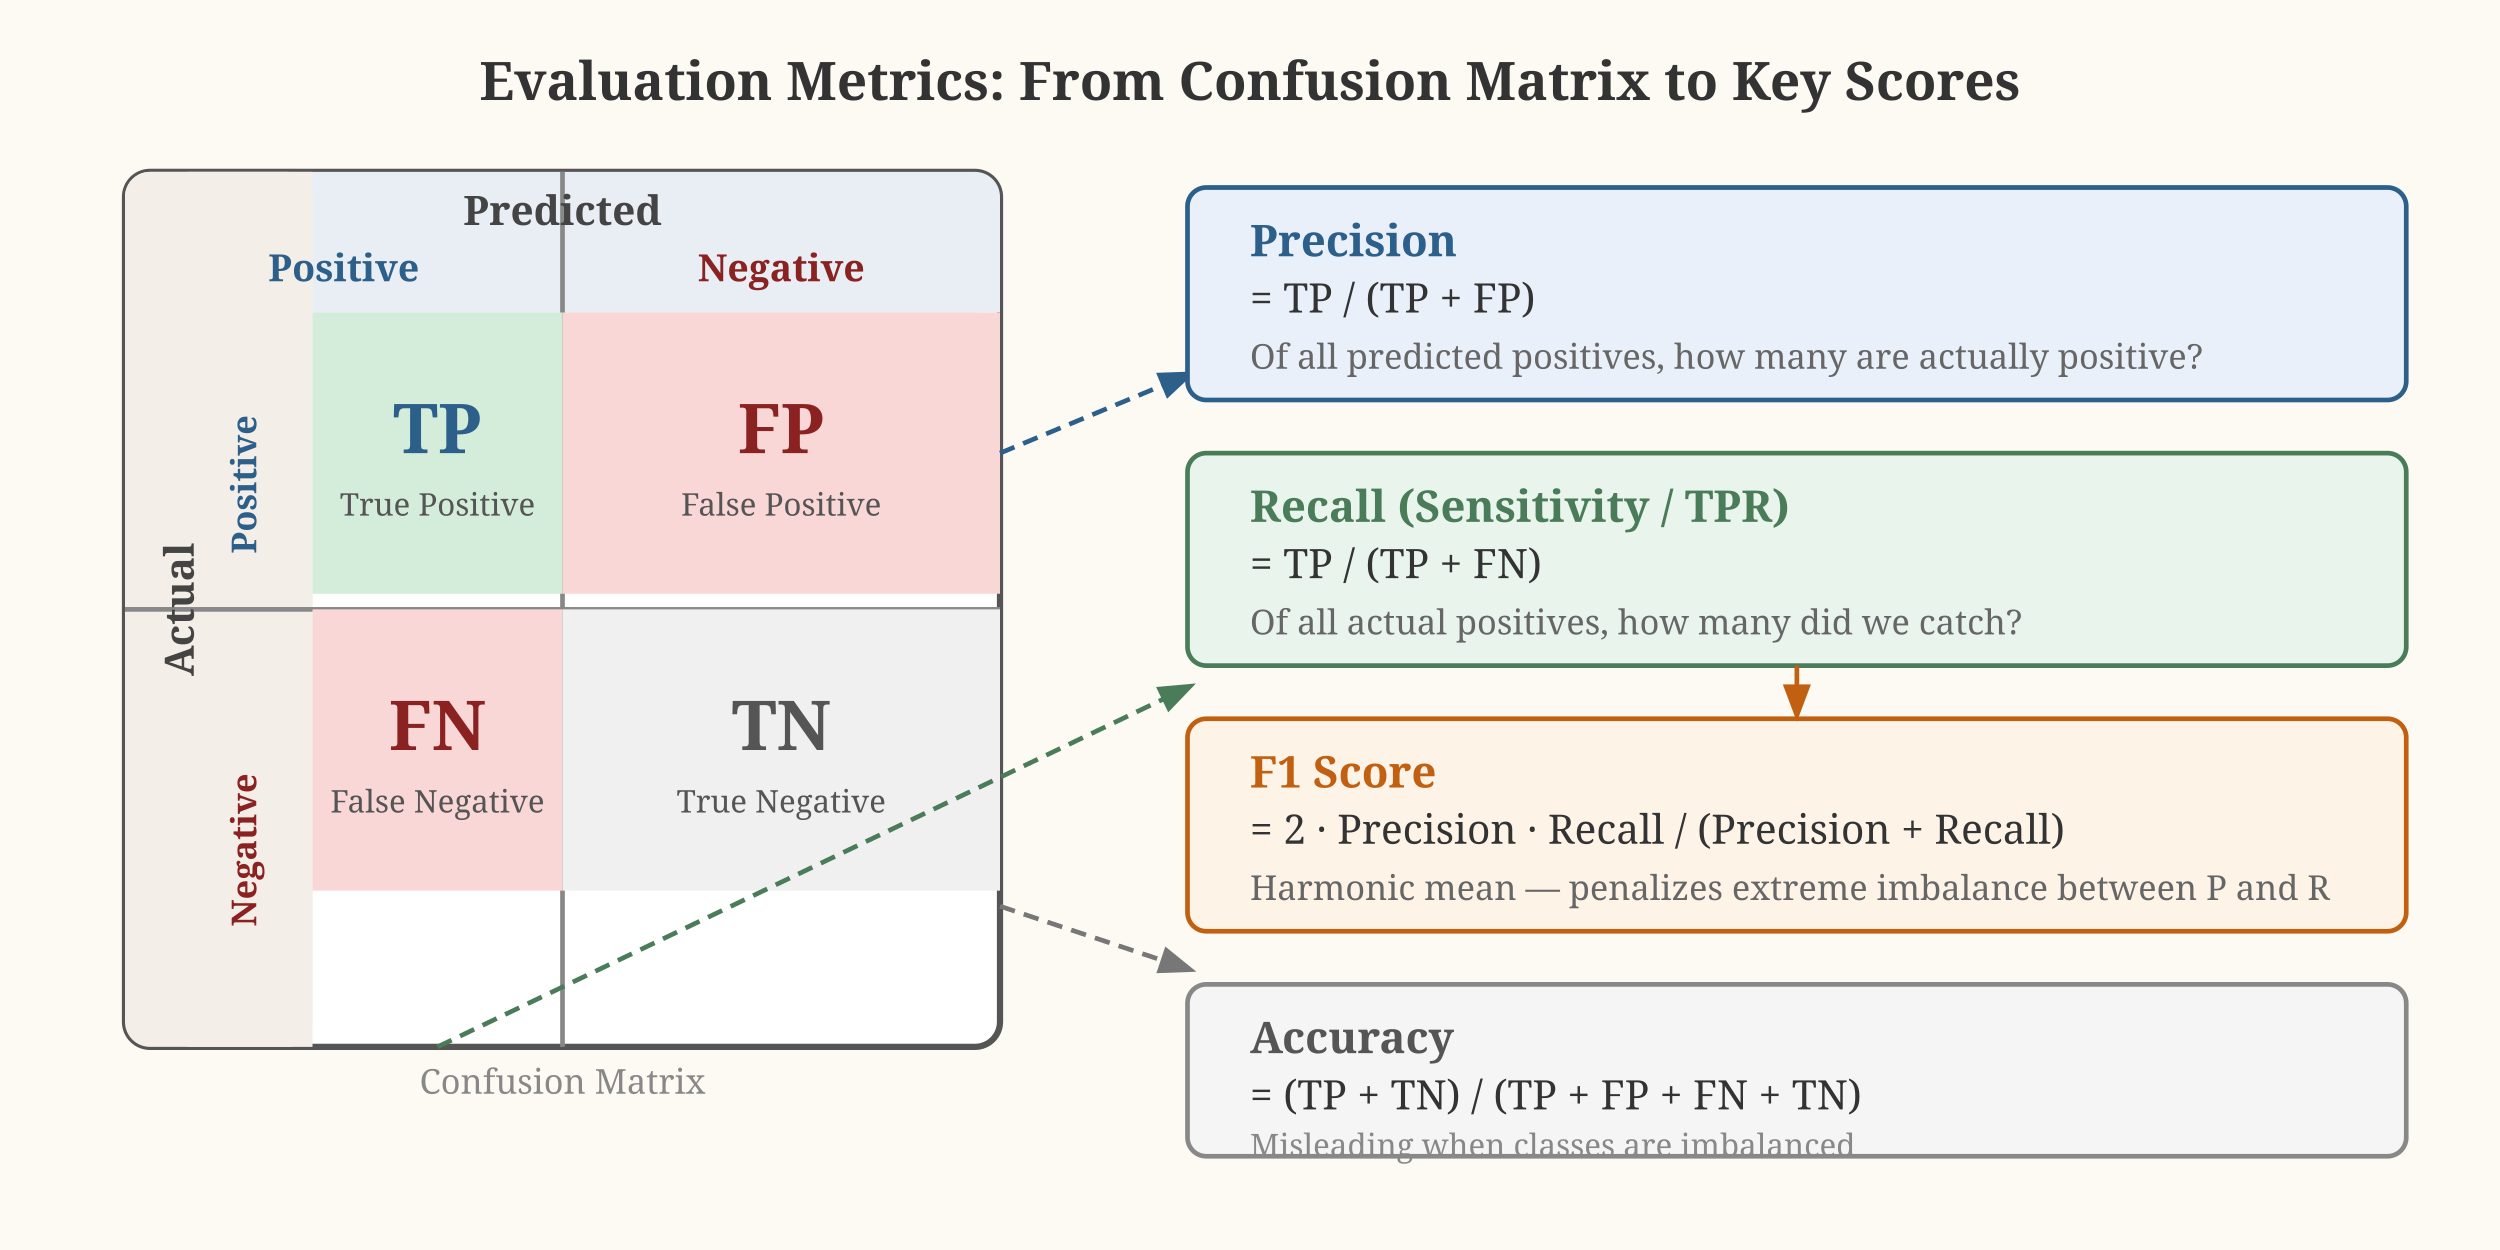
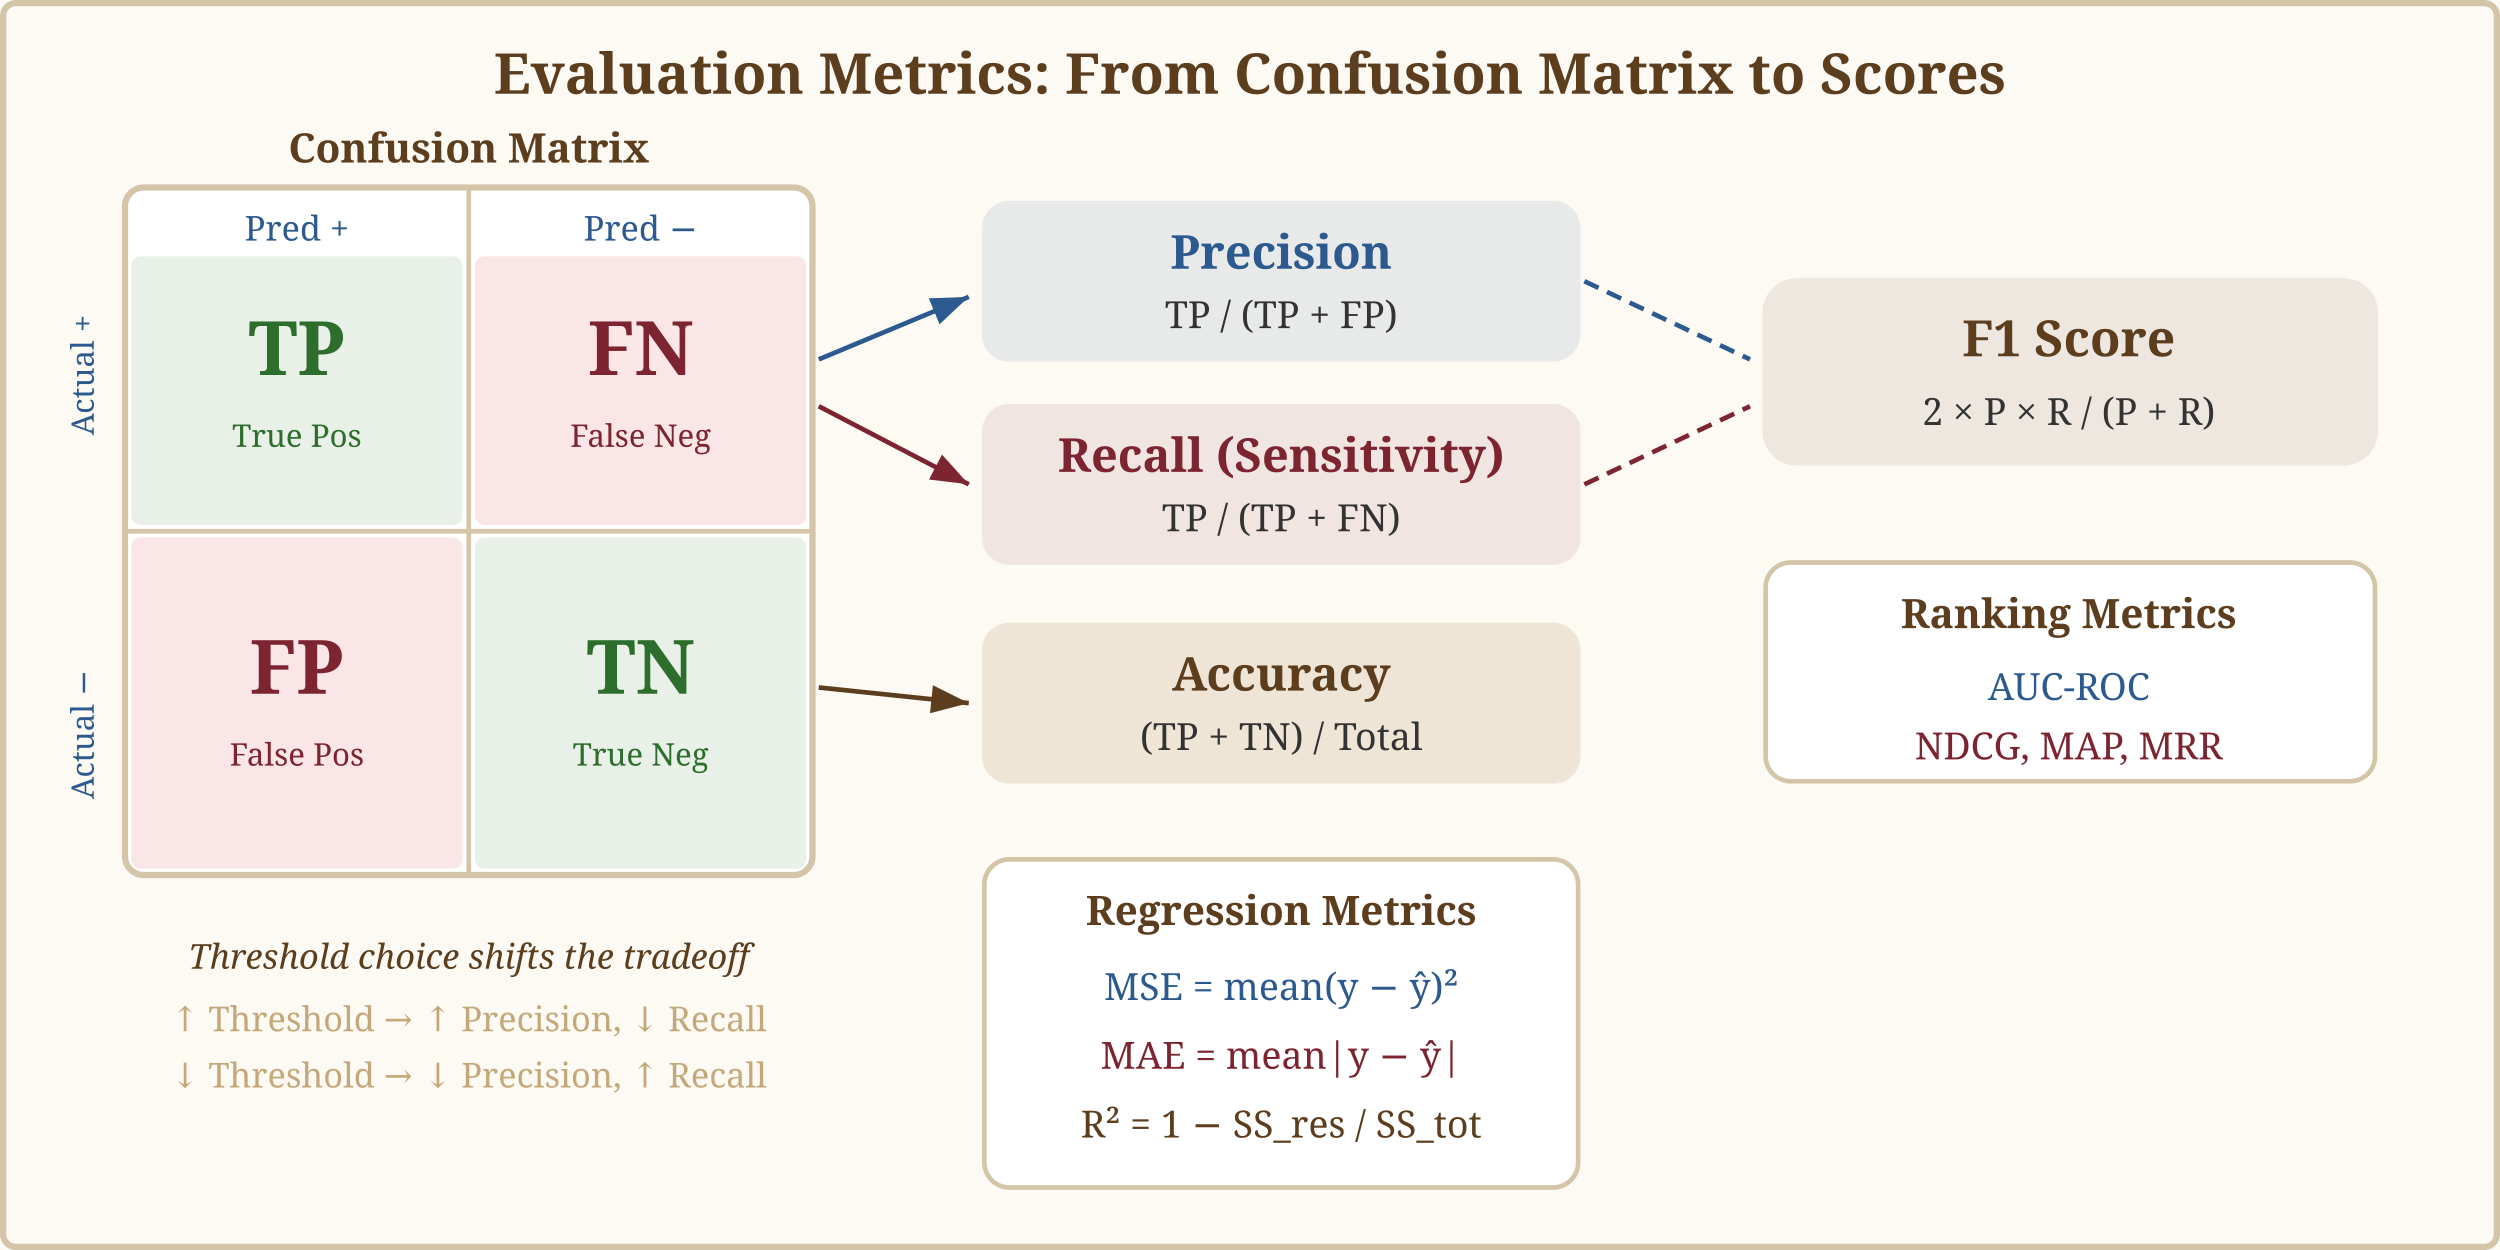
<svg xmlns="http://www.w3.org/2000/svg" viewBox="0 0 800 400" font-family="Georgia,serif">
  <rect width="800" height="400" fill="#FDFAF4" />
-   <text x="400" y="32" text-anchor="middle" fill="#333" font-size="17" font-weight="bold">Evaluation Metrics: From Confusion Matrix to Key Scores</text>
-   <rect x="40" y="55" width="280" height="280" rx="8" fill="white" stroke="#555" stroke-width="2" />
-   <rect x="40" y="55" width="280" height="45" rx="8" fill="#E8EEF4" />
-   <rect x="40" y="80" width="280" height="20" fill="#E8EEF4" />
-   <rect x="40" y="55" width="60" height="280" rx="8" fill="#F4EEE8" />
-   <rect x="60" y="55" width="40" height="280" fill="#F4EEE8" />
-   <line x1="180" y1="55" x2="180" y2="335" stroke="#888" stroke-width="1.5" />
-   <line x1="40" y1="195" x2="320" y2="195" stroke="#888" stroke-width="1.5" />
-   <text x="180" y="72" text-anchor="middle" fill="#444" font-size="13" font-weight="bold">Predicted</text>
-   <text x="110" y="90" text-anchor="middle" fill="#2C5F8A" font-size="12" font-weight="bold">Positive</text>
-   <text x="250" y="90" text-anchor="middle" fill="#8B2222" font-size="12" font-weight="bold">Negative</text>
-   <text x="62" y="195" text-anchor="middle" fill="#444" font-size="13" font-weight="bold" transform="rotate(-90,62,195)">Actual</text>
-   <text x="82" y="155" text-anchor="middle" fill="#2C5F8A" font-size="11" font-weight="bold" transform="rotate(-90,82,155)">Positive</text>
-   <text x="82" y="272" text-anchor="middle" fill="#8B2222" font-size="11" font-weight="bold" transform="rotate(-90,82,272)">Negative</text>
-   <rect x="100" y="100" width="80" height="90" fill="#D4EDDA" />
-   <text x="140" y="145" text-anchor="middle" fill="#2C5F8A" font-size="22" font-weight="bold">TP</text>
-   <text x="140" y="165" text-anchor="middle" fill="#555" font-size="10">True Positive</text>
-   <rect x="180" y="100" width="140" height="90" fill="#FAD7D7" />
-   <text x="250" y="145" text-anchor="middle" fill="#8B2222" font-size="22" font-weight="bold">FP</text>
-   <text x="250" y="165" text-anchor="middle" fill="#555" font-size="10">False Positive</text>
-   <rect x="100" y="195" width="80" height="90" fill="#FAD7D7" />
-   <text x="140" y="240" text-anchor="middle" fill="#8B2222" font-size="22" font-weight="bold">FN</text>
-   <text x="140" y="260" text-anchor="middle" fill="#555" font-size="10">False Negative</text>
-   <rect x="180" y="195" width="140" height="90" fill="#F0F0F0" />
-   <text x="250" y="240" text-anchor="middle" fill="#555" font-size="22" font-weight="bold">TN</text>
-   <text x="250" y="260" text-anchor="middle" fill="#555" font-size="10">True Negative</text>
-   <text x="180" y="350" text-anchor="middle" fill="#888" font-size="11">Confusion Matrix</text>
-   <line x1="320" y1="145" x2="380" y2="120" stroke="#2C5F8A" stroke-width="1.5" stroke-dasharray="5,3" marker-end="url(#arrowBlue)" />
-   <line x1="140" y1="335" x2="380" y2="220" stroke="#4A7C59" stroke-width="1.5" stroke-dasharray="5,3" marker-end="url(#arrowGreen)" />
-   <line x1="320" y1="290" x2="380" y2="310" stroke="#777" stroke-width="1.5" stroke-dasharray="5,3" marker-end="url(#arrowGray)" />
+   <rect x="1" y="1" width="798" height="398" fill="none" stroke="#D4C5A9" stroke-width="2" rx="4" />
+   <text x="400" y="30" text-anchor="middle" fill="#5C3D1E" font-size="18" font-weight="bold">Evaluation Metrics: From Confusion Matrix to Scores</text>
  <defs>
-     <marker id="arrowBlue" markerWidth="8" markerHeight="8" refX="6" refY="3" orient="auto">
-       <path d="M0,0 L0,6 L8,3 z" fill="#2C5F8A" />
+     <marker id="arrB" markerWidth="8" markerHeight="6" refX="8" refY="3" orient="auto">
+       <path d="M0,0 L8,3 L0,6" fill="#2D5A8E" />
    </marker>
-     <marker id="arrowGreen" markerWidth="8" markerHeight="8" refX="6" refY="3" orient="auto">
-       <path d="M0,0 L0,6 L8,3 z" fill="#4A7C59" />
+     <marker id="arrR" markerWidth="8" markerHeight="6" refX="8" refY="3" orient="auto">
+       <path d="M0,0 L8,3 L0,6" fill="#7C2530" />
    </marker>
-     <marker id="arrowGray" markerWidth="8" markerHeight="8" refX="6" refY="3" orient="auto">
-       <path d="M0,0 L0,6 L8,3 z" fill="#777" />
-     </marker>
-     <marker id="arrowOrange" markerWidth="8" markerHeight="8" refX="6" refY="3" orient="auto">
-       <path d="M0,0 L0,6 L8,3 z" fill="#C06010" />
+     <marker id="arrT" markerWidth="8" markerHeight="6" refX="8" refY="3" orient="auto">
+       <path d="M0,0 L8,3 L0,6" fill="#5C3D1E" />
    </marker>
  </defs>
-   <rect x="380" y="60" width="390" height="68" rx="6" fill="#EAF0FA" stroke="#2C5F8A" stroke-width="1.5" />
-   <text x="400" y="82" fill="#2C5F8A" font-size="14" font-weight="bold">Precision</text>
-   <text x="400" y="100" fill="#333" font-size="13">= TP / (TP + FP)</text>
-   <text x="400" y="118" fill="#666" font-size="11">Of all predicted positives, how many are actually positive?</text>
-   <rect x="380" y="145" width="390" height="68" rx="6" fill="#E8F4EC" stroke="#4A7C59" stroke-width="1.5" />
-   <text x="400" y="167" fill="#4A7C59" font-size="14" font-weight="bold">Recall  (Sensitivity / TPR)</text>
-   <text x="400" y="185" fill="#333" font-size="13">= TP / (TP + FN)</text>
-   <text x="400" y="203" fill="#666" font-size="11">Of all actual positives, how many did we catch?</text>
-   <rect x="380" y="230" width="390" height="68" rx="6" fill="#FDF3E7" stroke="#C06010" stroke-width="1.5" />
-   <text x="400" y="252" fill="#C06010" font-size="14" font-weight="bold">F1 Score</text>
-   <text x="400" y="270" fill="#333" font-size="13">= 2 · Precision · Recall / (Precision + Recall)</text>
-   <text x="400" y="288" fill="#666" font-size="11">Harmonic mean — penalizes extreme imbalance between P and R</text>
-   <line x1="575" y1="213" x2="575" y2="228" stroke="#C06010" stroke-width="1.5" marker-end="url(#arrowOrange)" />
-   <rect x="380" y="315" width="390" height="55" rx="6" fill="#F5F5F5" stroke="#888" stroke-width="1.5" />
-   <text x="400" y="337" fill="#555" font-size="14" font-weight="bold">Accuracy</text>
-   <text x="400" y="355" fill="#333" font-size="13">= (TP + TN) / (TP + FP + FN + TN)</text>
-   <text x="400" y="370" fill="#888" font-size="10">Misleading when classes are imbalanced</text>
+   <text x="150" y="52" text-anchor="middle" fill="#5C3D1E" font-size="13" font-weight="bold">Confusion Matrix</text>
+   <rect x="40" y="60" width="220" height="220" rx="6" fill="white" stroke="#D4C5A9" stroke-width="2" />
+   <line x1="150" y1="60" x2="150" y2="280" stroke="#D4C5A9" stroke-width="1.5" />
+   <line x1="40" y1="170" x2="260" y2="170" stroke="#D4C5A9" stroke-width="1.5" />
+   <text x="95" y="77" text-anchor="middle" fill="#2D5A8E" font-size="11">Pred +</text>
+   <text x="205" y="77" text-anchor="middle" fill="#2D5A8E" font-size="11">Pred −</text>
+   <text x="30" y="120" text-anchor="middle" fill="#2D5A8E" font-size="10" transform="rotate(-90,30,120)">Actual +</text>
+   <text x="30" y="235" text-anchor="middle" fill="#2D5A8E" font-size="10" transform="rotate(-90,30,235)">Actual −</text>
+   <rect x="42" y="82" width="106" height="86" fill="#E8F0E8" rx="3" />
+   <text x="95" y="120" text-anchor="middle" fill="#2D6E2D" font-size="24" font-weight="bold">TP</text>
+   <text x="95" y="143" text-anchor="middle" fill="#2D6E2D" font-size="10">True Pos</text>
+   <rect x="152" y="82" width="106" height="86" fill="#FAE6E6" rx="3" />
+   <text x="205" y="120" text-anchor="middle" fill="#7C2530" font-size="24" font-weight="bold">FN</text>
+   <text x="205" y="143" text-anchor="middle" fill="#7C2530" font-size="10">False Neg</text>
+   <rect x="42" y="172" width="106" height="106" fill="#FAE6E6" rx="3" />
+   <text x="95" y="222" text-anchor="middle" fill="#7C2530" font-size="24" font-weight="bold">FP</text>
+   <text x="95" y="245" text-anchor="middle" fill="#7C2530" font-size="10">False Pos</text>
+   <rect x="152" y="172" width="106" height="106" fill="#E8F0E8" rx="3" />
+   <text x="205" y="222" text-anchor="middle" fill="#2D6E2D" font-size="24" font-weight="bold">TN</text>
+   <text x="205" y="245" text-anchor="middle" fill="#2D6E2D" font-size="10">True Neg</text>
+   <line x1="262" y1="115" x2="310" y2="95" stroke="#2D5A8E" stroke-width="1.5" marker-end="url(#arrB)" />
+   <line x1="262" y1="130" x2="310" y2="155" stroke="#7C2530" stroke-width="1.5" marker-end="url(#arrR)" />
+   <line x1="262" y1="220" x2="310" y2="225" stroke="#5C3D1E" stroke-width="1.5" marker-end="url(#arrT)" />
+   <rect x="315" y="65" width="190" height="50" rx="8" fill="#2D5A8E" opacity="0.1" stroke="#2D5A8E" stroke-width="1.5" />
+   <text x="410" y="86" text-anchor="middle" fill="#2D5A8E" font-size="15" font-weight="bold">Precision</text>
+   <text x="410" y="105" text-anchor="middle" fill="#333" font-size="12">TP / (TP + FP)</text>
+   <rect x="315" y="130" width="190" height="50" rx="8" fill="#7C2530" opacity="0.1" stroke="#7C2530" stroke-width="1.5" />
+   <text x="410" y="151" text-anchor="middle" fill="#7C2530" font-size="15" font-weight="bold">Recall (Sensitivity)</text>
+   <text x="410" y="170" text-anchor="middle" fill="#333" font-size="12">TP / (TP + FN)</text>
+   <rect x="315" y="200" width="190" height="50" rx="8" fill="#C4A87A" opacity="0.25" stroke="#C4A87A" stroke-width="1.5" />
+   <text x="410" y="221" text-anchor="middle" fill="#5C3D1E" font-size="15" font-weight="bold">Accuracy</text>
+   <text x="410" y="240" text-anchor="middle" fill="#333" font-size="12">(TP + TN) / Total</text>
+   <line x1="507" y1="90" x2="560" y2="115" stroke="#2D5A8E" stroke-width="1.5" stroke-dasharray="5,3" />
+   <line x1="507" y1="155" x2="560" y2="130" stroke="#7C2530" stroke-width="1.5" stroke-dasharray="5,3" />
+   <rect x="565" y="90" width="195" height="58" rx="10" fill="#5C3D1E" opacity="0.1" stroke="#5C3D1E" stroke-width="2" />
+   <text x="662" y="114" text-anchor="middle" fill="#5C3D1E" font-size="16" font-weight="bold">F1 Score</text>
+   <text x="662" y="136" text-anchor="middle" fill="#333" font-size="12">2 × P × R / (P + R)</text>
+   <rect x="315" y="275" width="190" height="105" rx="8" fill="white" stroke="#D4C5A9" stroke-width="1.5" />
+   <text x="410" y="296" text-anchor="middle" fill="#5C3D1E" font-size="13" font-weight="bold">Regression Metrics</text>
+   <text x="410" y="320" text-anchor="middle" fill="#2D5A8E" font-size="12">MSE = mean(y − ŷ)²</text>
+   <text x="410" y="342" text-anchor="middle" fill="#7C2530" font-size="12">MAE = mean|y − ŷ|</text>
+   <text x="410" y="364" text-anchor="middle" fill="#5C3D1E" font-size="12">R² = 1 − SS_res / SS_tot</text>
+   <rect x="565" y="180" width="195" height="70" rx="8" fill="white" stroke="#D4C5A9" stroke-width="1.5" />
+   <text x="662" y="201" text-anchor="middle" fill="#5C3D1E" font-size="13" font-weight="bold">Ranking Metrics</text>
+   <text x="662" y="224" text-anchor="middle" fill="#2D5A8E" font-size="12">AUC-ROC</text>
+   <text x="662" y="243" text-anchor="middle" fill="#7C2530" font-size="12">NDCG, MAP, MRR</text>
+   <text x="150" y="310" text-anchor="middle" fill="#5C3D1E" font-size="11" font-style="italic">Threshold choice shifts the tradeoff</text>
+   <text x="150" y="330" text-anchor="middle" fill="#C4A87A" font-size="11">↑ Threshold → ↑ Precision, ↓ Recall</text>
+   <text x="150" y="348" text-anchor="middle" fill="#C4A87A" font-size="11">↓ Threshold → ↓ Precision, ↑ Recall</text>
</svg>
